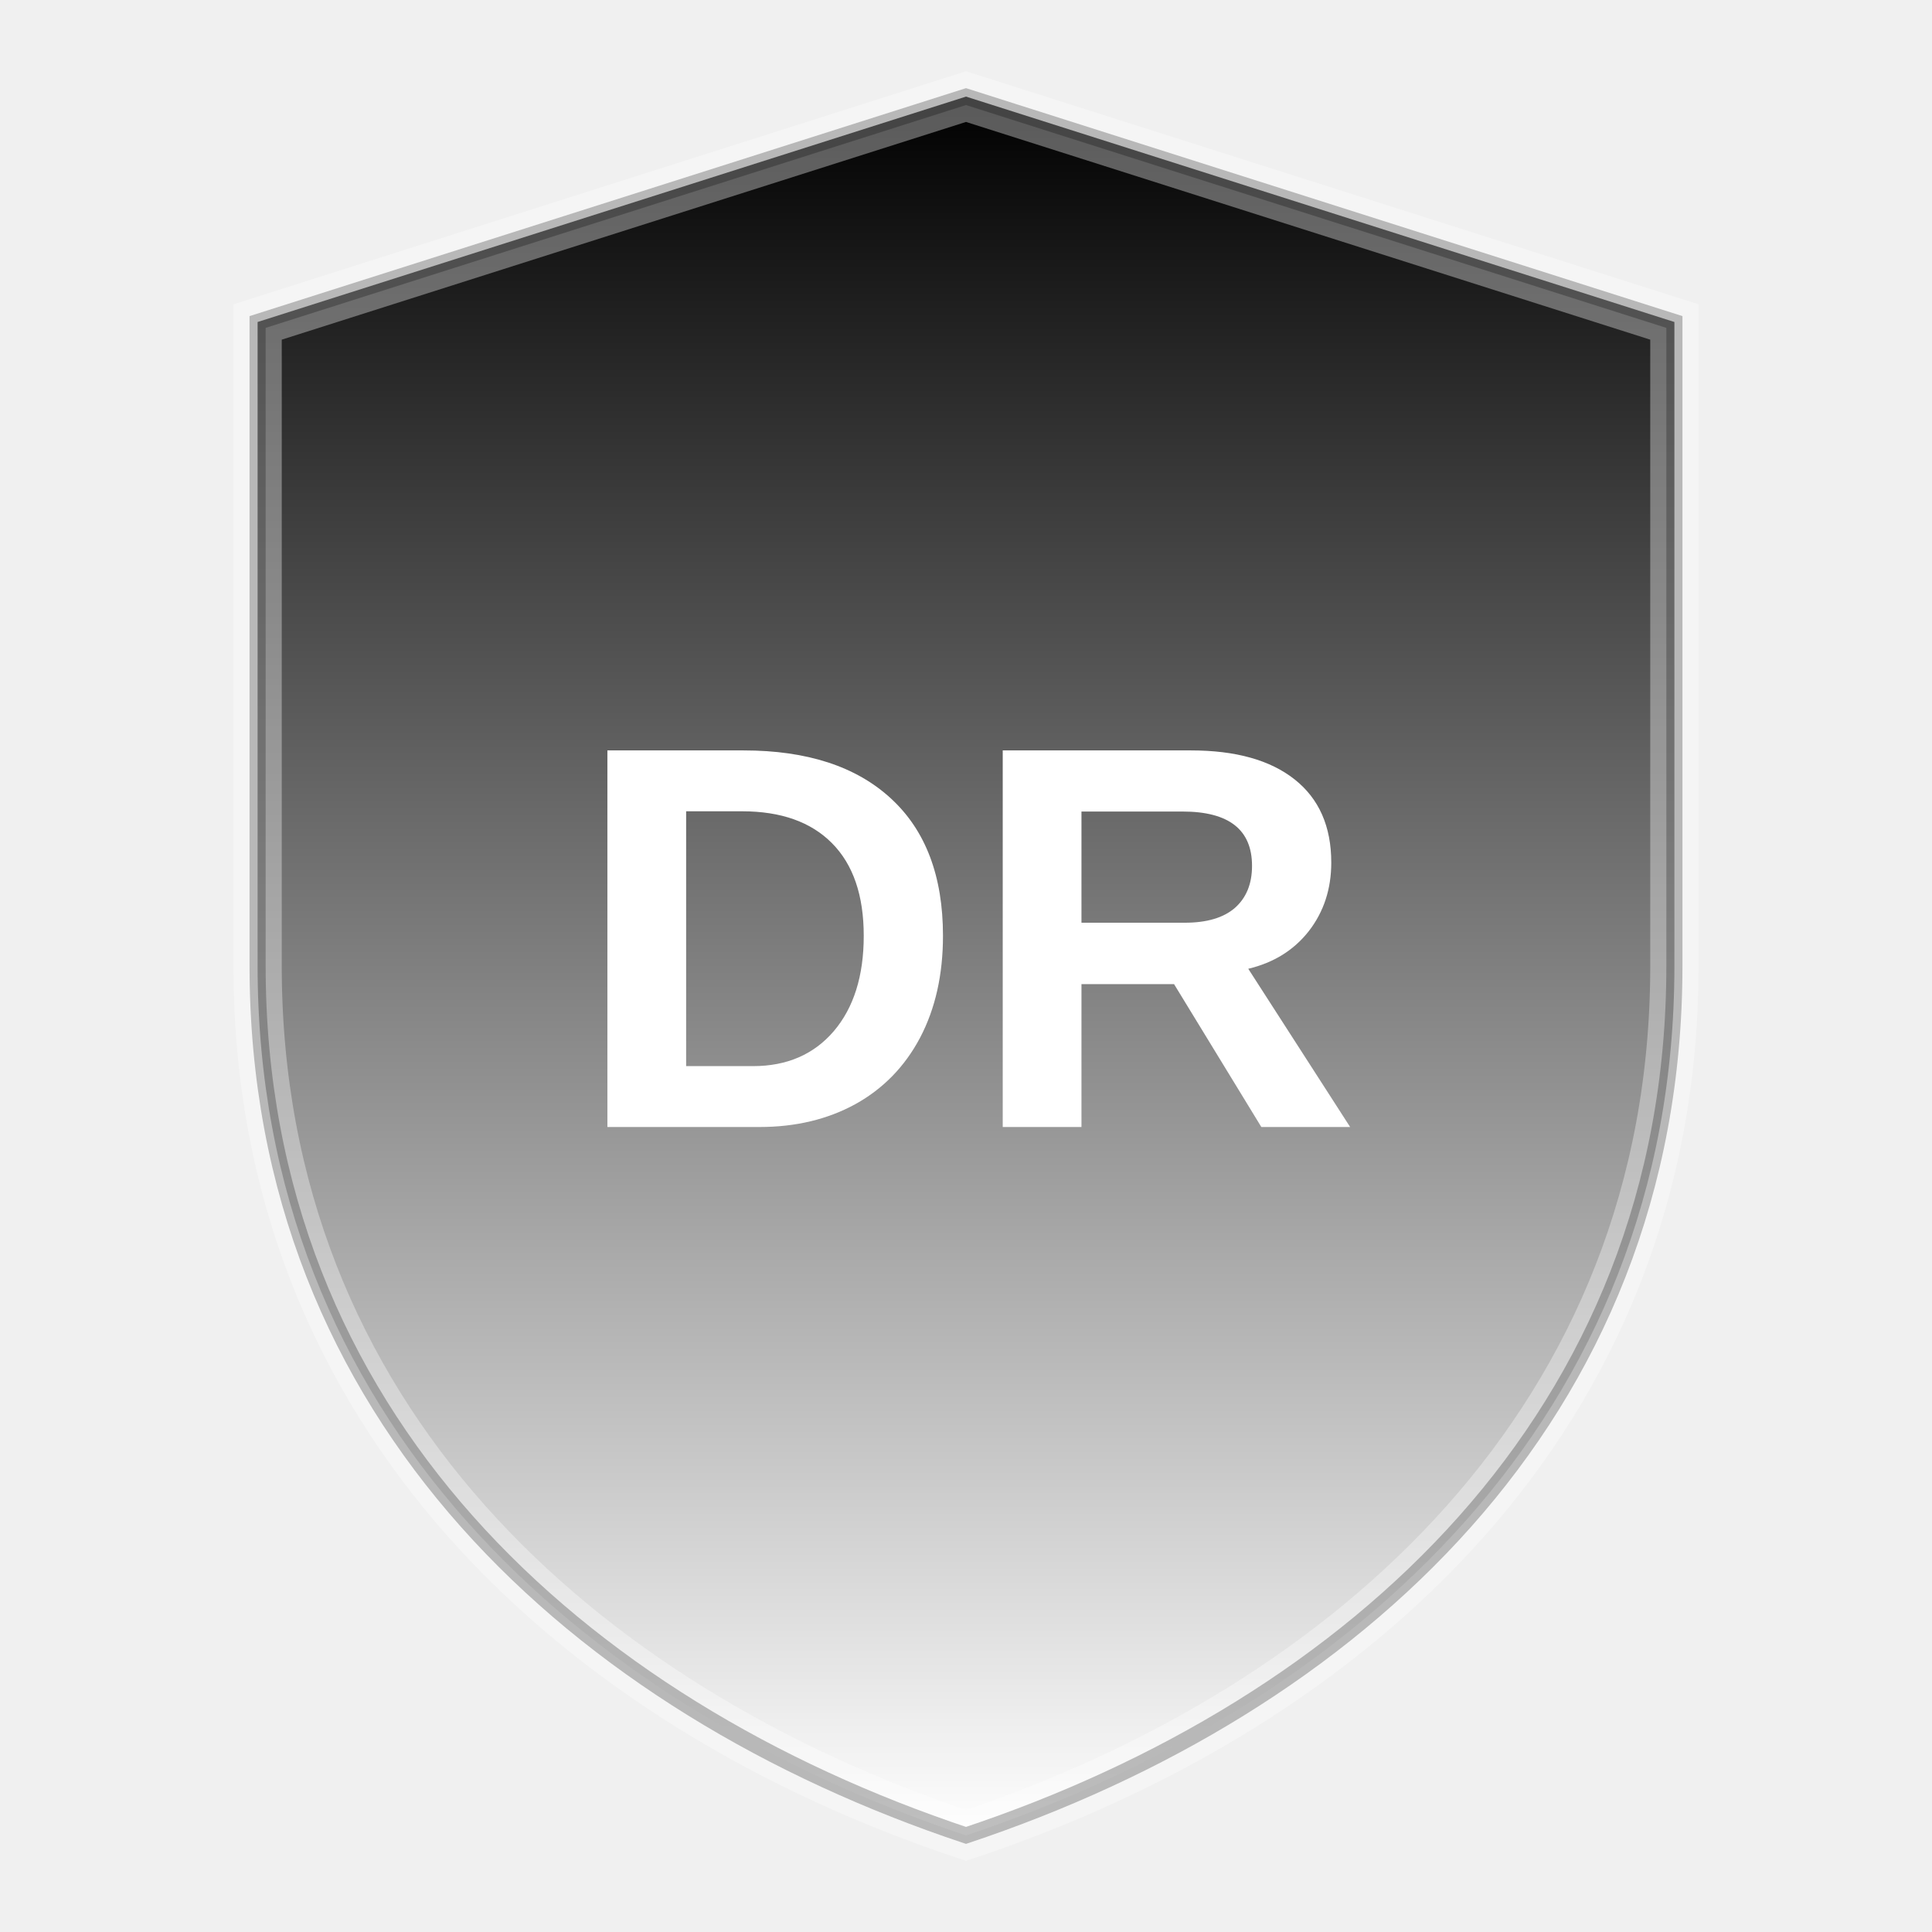
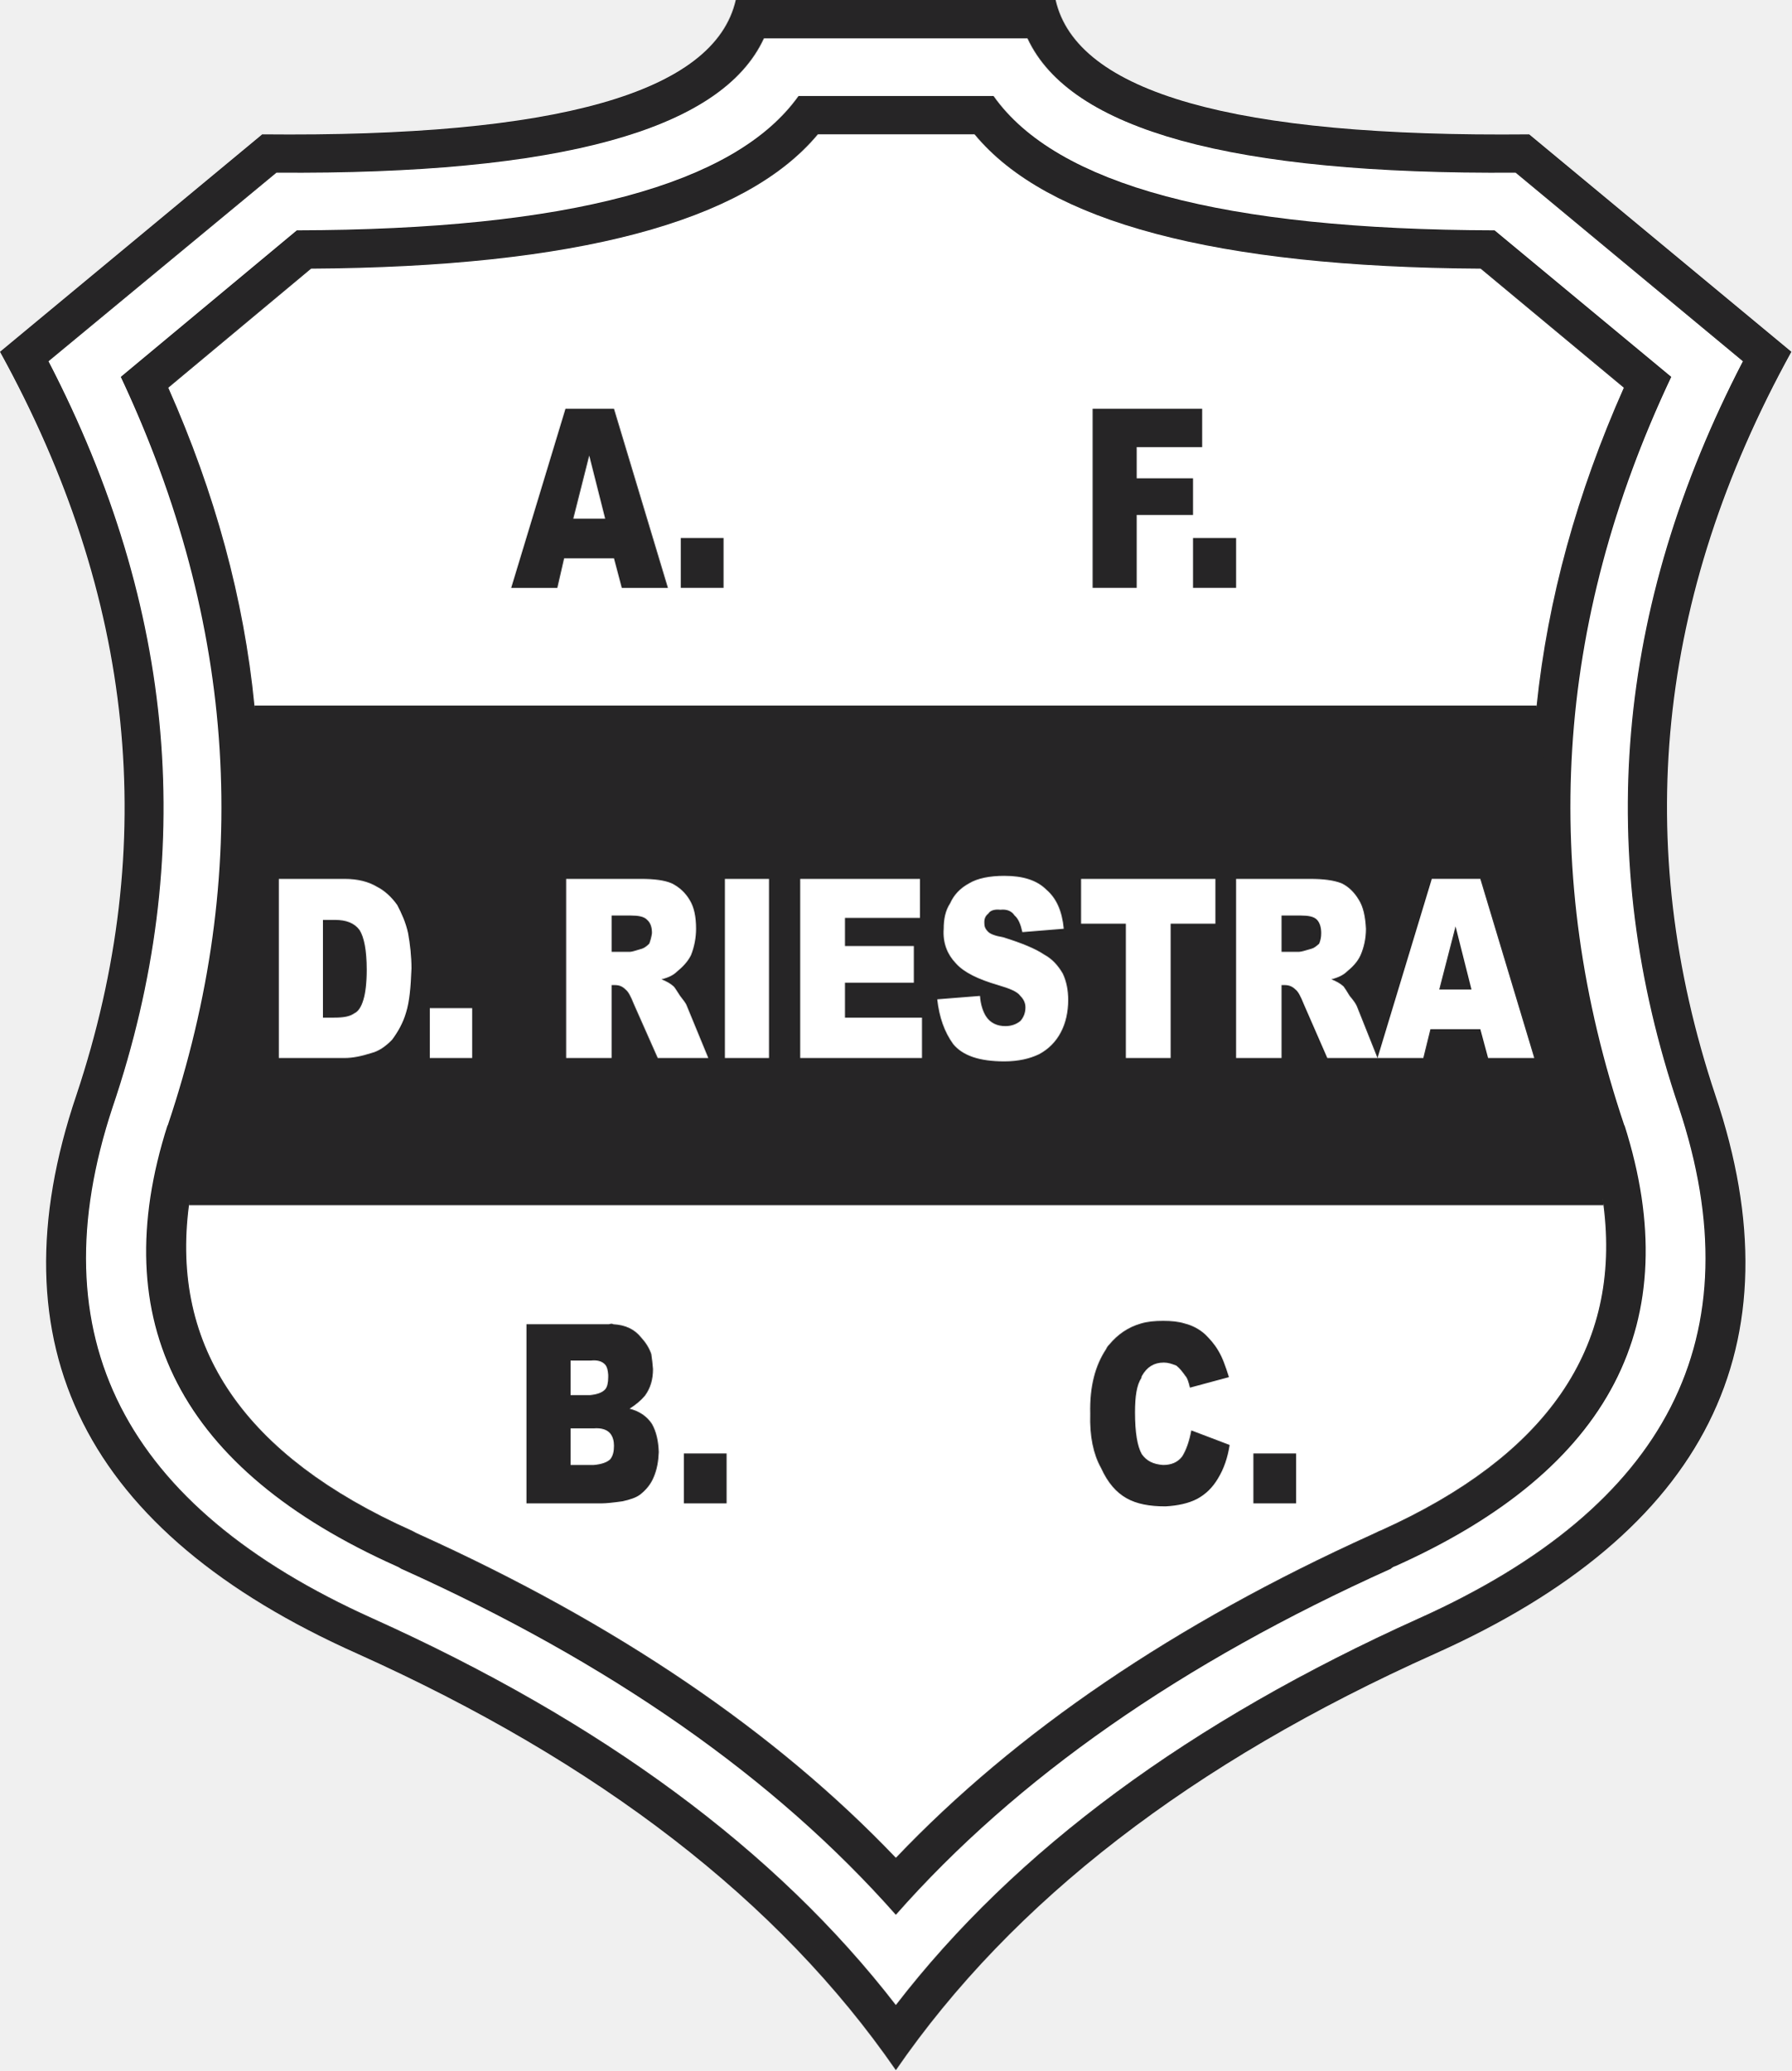
- <svg xmlns="http://www.w3.org/2000/svg" viewBox="0 0 120 120" width="120" height="120" role="img" aria-label="Deportivo Riestra">
-   <defs>
-     <linearGradient id="g" x1="0" y1="0" x2="0" y2="1">
-       <stop offset="0" stop-color="#000000" />
-       <stop offset="1" stop-color="#FFFFFF" />
-     </linearGradient>
-   </defs>
-   <path d="M60 6 L104 20 V60 C104 88 84 106 60 114 C36 106 16 88 16 60 V20 Z" fill="url(#g)" stroke="#ffffff" stroke-opacity="0.35" stroke-width="3" />
-   <path d="M60 6 L104 20 V60 C104 88 84 106 60 114 C36 106 16 88 16 60 V20 Z" fill="none" stroke="#000000" stroke-opacity="0.25" stroke-width="1" />
-   <text x="60" y="70" text-anchor="middle" font-family="Arial, Helvetica, sans-serif" font-size="34" font-weight="800" fill="#ffffff">DR</text>
+ <svg xmlns="http://www.w3.org/2000/svg" width="500" height="577.835" viewBox="0 0 38.551 44.552" version="1.1" id="svg862">
+   <defs id="defs866" />
+   <g fill-rule="evenodd" clip-rule="evenodd" id="g860" transform="translate(-90.67477,-30.75841)">
+     <g id="g1070" transform="matrix(0.238135,0,0,0.238135,86.9994,30.08354)">
+       <g id="g1583">
+         <path d="M 110.832,2.834 H 81.924 c -1.9,8.369 -16.186,12.416 -42.794,12.14 l -23.696,19.65 c 12.2,22.133 14.469,44.512 6.897,67.195 -7.664,22.654 0.797,39.484 25.382,50.459 21.888,9.84 38.135,22.377 48.68,37.645 10.515,-15.268 26.761,-27.805 48.742,-37.645 24.492,-10.975 32.953,-27.805 25.32,-50.459 -7.57,-22.683 -5.334,-45.062 6.867,-67.195 L 153.627,14.975 C 127.018,15.25 112.732,11.204 110.832,2.834 Z" fill="#262526" id="path848" />
+         <path d="m 84.469,6.299 h 23.818 c 3.832,8.277 18.516,12.323 44.113,12.139 l 20.539,17.044 c -11.527,22.256 -13.488,44.695 -5.795,67.411 6.898,20.723 -0.98,36.08 -23.48,46.197 -20.693,9.318 -36.48,20.938 -47.271,34.945 C 85.572,170.027 69.785,158.408 49.093,149.09 26.592,138.973 18.744,123.615 25.611,102.893 33.305,80.178 31.343,57.738 19.817,35.482 l 20.6,-17.044 c 25.567,0.184 40.25,-3.862 44.052,-12.139 z" fill="#ffffff" id="path850" />
+         <path d="M 105.223,11.51 H 87.595 C 81.863,19.541 66.781,23.588 42.257,23.649 l -15.91,13.243 c 10.484,22.317 11.925,44.849 4.23,67.686 v -0.062 c -5.702,17.812 1.165,31.115 20.661,39.852 0.153,0.062 0.276,0.123 0.46,0.246 18.883,8.492 33.751,18.883 44.694,31.268 10.914,-12.385 25.843,-22.775 44.726,-31.268 a 0.986,0.986 0 0 1 0.43,-0.246 c 19.465,-8.736 26.363,-22.039 20.691,-39.852 v 0.062 c -7.695,-22.837 -6.314,-45.369 4.23,-67.686 L 150.5,23.649 C 125.975,23.588 110.893,19.542 105.223,11.51 Z" fill="#262526" id="path852" />
+         <path d="m 89.343,14.974 h 14.163 c 6.529,7.909 21.795,11.986 45.736,12.139 l 12.938,10.76 c -4.23,9.533 -6.867,19.067 -7.879,28.723 -1.318,12.936 0.184,25.964 4.629,39.085 0,0.061 0,0.184 0.061,0.246 0.645,2.023 1.043,3.924 1.35,5.824 1.654,12.844 -5.09,22.652 -20.201,29.428 h -0.031 c -0.246,0.123 -0.49,0.246 -0.705,0.338 -17.811,8.062 -32.156,17.811 -43.009,29.213 C 85.513,159.328 71.166,149.58 53.356,141.517 a 6.857,6.857 0 0 1 -0.675,-0.338 c -15.174,-6.775 -21.856,-16.584 -20.17,-29.428 0.214,-1.9 0.613,-3.801 1.257,-5.824 0.061,-0.062 0.061,-0.186 0.123,-0.246 C 38.275,92.56 39.777,79.532 38.428,66.596 37.477,56.94 34.872,47.406 30.642,37.873 L 43.547,27.113 C 67.486,26.96 82.752,22.883 89.343,14.974 Z" fill="#ffffff" id="path854" />
+         <path d="M 154.301,66.597 H 38.425 c -0.708,17.525 -6.282,31.134 -5.917,45.155 H 160.34 C 159.515,98.692 156.398,81.71 154.301,66.597 Z M 118.158,46.058 v -2.82 h 5.916 v -3.464 h -9.9 v 16.185 h 3.984 v -6.59 h 5.09 V 46.058 Z M 70.919,39.774 H 66.535 L 61.63,55.96 h 4.17 l 0.613,-2.667 h 4.506 l 0.705,2.667 h 4.169 z m -0.797,9.932 h -2.881 l 1.441,-5.702 z m 10.699,6.253 v -4.506 h -3.863 v 4.506 z m 46.32,0 v -4.506 h -3.893 v 4.506 z m 5.425,78.232 h -3.863 v 4.506 h 3.863 z m -57.6,-0.123 c -0.031,-0.98 -0.215,-1.84 -0.613,-2.545 -0.459,-0.705 -1.165,-1.164 -2.023,-1.379 0.582,-0.369 1.042,-0.766 1.379,-1.166 0.521,-0.705 0.736,-1.502 0.736,-2.422 -0.035,-0.451 -0.086,-0.901 -0.153,-1.348 -0.184,-0.553 -0.521,-1.074 -0.92,-1.502 -0.582,-0.736 -1.41,-1.135 -2.514,-1.195 -0.092,-0.062 -0.215,-0.062 -0.398,0 h -7.45 v 16.186 h 6.867 c 0.307,0 0.951,-0.062 1.809,-0.184 0.705,-0.154 1.226,-0.338 1.563,-0.584 0.521,-0.398 0.981,-0.918 1.257,-1.594 0.306,-0.704 0.429,-1.47 0.46,-2.267 z m -4.844,-7.908 c 0.184,0.213 0.246,0.52 0.276,0.918 v 0.215 c 0,0.521 -0.092,0.889 -0.276,1.104 -0.276,0.307 -0.766,0.461 -1.379,0.521 h -1.747 v -3.127 h 1.839 c 0.582,-0.061 1.011,0.063 1.287,0.369 z m 0.797,7.326 c 0,0.521 -0.092,0.918 -0.337,1.225 -0.276,0.277 -0.797,0.461 -1.502,0.521 h -2.084 v -3.311 h 2.084 c 0.705,-0.061 1.226,0.123 1.502,0.461 0.246,0.307 0.337,0.706 0.337,1.104 z m 10.178,0.705 h -3.863 v 4.506 h 3.863 z m 41.415,-11.742 c -0.582,-0.184 -1.227,-0.244 -1.963,-0.244 -0.766,0 -1.41,0.061 -2.023,0.244 -1.164,0.338 -2.084,0.982 -2.85,1.902 -0.119,0.111 -0.213,0.246 -0.275,0.396 -0.982,1.473 -1.504,3.373 -1.441,5.855 -0.062,2.023 0.275,3.648 0.98,4.906 0.613,1.348 1.379,2.207 2.299,2.727 0.92,0.521 2.086,0.736 3.525,0.736 1.104,-0.061 2.084,-0.275 2.852,-0.674 0.736,-0.398 1.379,-0.982 1.9,-1.869 0.521,-0.859 0.859,-1.84 1.043,-3.006 l -3.465,-1.318 c -0.184,0.982 -0.459,1.779 -0.828,2.361 -0.398,0.521 -0.98,0.766 -1.717,0.766 -0.889,-0.061 -1.502,-0.367 -1.93,-0.98 -0.4,-0.705 -0.613,-1.961 -0.613,-3.77 0,-1.441 0.152,-2.484 0.582,-3.127 0,-0.062 0,-0.092 0.031,-0.154 0.459,-0.828 1.104,-1.227 1.992,-1.227 0.398,0 0.734,0.123 1.133,0.277 0.307,0.244 0.521,0.52 0.828,0.949 0.154,0.154 0.275,0.521 0.398,1.043 l 3.525,-0.951 c -0.307,-0.98 -0.582,-1.777 -0.98,-2.422 -0.338,-0.582 -0.766,-1.041 -1.164,-1.439 -0.523,-0.473 -1.155,-0.81 -1.839,-0.981 z" fill="#262526" id="path856" />
+         <path d="m 51.331,84.622 c -0.521,-0.736 -1.165,-1.318 -1.839,-1.655 -0.767,-0.46 -1.748,-0.705 -2.913,-0.705 h -5.947 v 16.186 h 5.947 c 0.705,0 1.502,-0.152 2.453,-0.459 0.613,-0.154 1.257,-0.584 1.839,-1.197 0.521,-0.705 0.981,-1.501 1.257,-2.452 0.307,-0.98 0.429,-2.299 0.49,-3.985 0,-1.104 -0.123,-2.176 -0.306,-3.188 -0.215,-0.981 -0.583,-1.779 -0.981,-2.545 z m -6.713,1.348 h 1.104 c 0.981,0 1.747,0.276 2.207,0.92 0.398,0.644 0.644,1.778 0.644,3.587 0,1.227 -0.123,2.146 -0.307,2.729 -0.184,0.613 -0.459,1.042 -0.797,1.195 -0.429,0.306 -0.981,0.398 -1.87,0.398 h -0.98 V 85.97 Z M 76.13,82.66 c -0.644,-0.276 -1.563,-0.398 -2.759,-0.398 h -6.774 v 16.186 h 4.107 v -6.591 h 0.276 c 0.429,0 0.705,0.123 0.98,0.398 0.245,0.184 0.46,0.583 0.767,1.349 l 2.146,4.843 h 4.568 l -1.931,-4.69 c -0.092,-0.276 -0.337,-0.551 -0.613,-0.919 -0.307,-0.46 -0.46,-0.736 -0.582,-0.858 -0.307,-0.275 -0.645,-0.46 -1.104,-0.644 0.644,-0.153 1.104,-0.398 1.379,-0.675 0.521,-0.429 0.981,-0.889 1.288,-1.502 a 6.51,6.51 0 0 0 0.46,-2.391 c 0,-1.104 -0.184,-1.962 -0.583,-2.606 A 3.82,3.82 0 0 0 76.13,82.66 Z m -2.207,3.31 c 0.307,0.276 0.429,0.675 0.429,1.196 a 4.336,4.336 0 0 1 -0.245,0.951 c -0.214,0.215 -0.46,0.398 -0.674,0.459 -0.521,0.153 -0.889,0.276 -1.042,0.276 h -1.686 v -3.28 h 1.717 c 0.704,0 1.225,0.092 1.501,0.398 z m -15.818,7.971 h -3.831 v 4.506 h 3.831 z m 33.69,-5.609 V 85.787 H 98.57 V 82.262 H 87.749 v 16.185 h 11.005 v -3.648 h -6.959 v -3.157 h 6.223 v -3.31 z m -6.866,-6.07 h -3.986 v 16.185 h 3.986 z m 28.202,4.046 h 4.047 v 12.139 h 4.047 V 86.308 h 4.045 v -4.046 h -12.139 z m -3.127,-3.065 c -0.857,-0.858 -2.115,-1.257 -3.801,-1.257 -1.318,0 -2.422,0.215 -3.188,0.675 -0.797,0.429 -1.381,1.042 -1.717,1.809 -0.43,0.644 -0.582,1.441 -0.582,2.299 -0.094,1.287 0.336,2.33 1.102,3.126 0.736,0.828 2.023,1.441 3.803,1.962 1.041,0.307 1.746,0.583 2.023,0.981 0.307,0.307 0.459,0.644 0.459,1.042 0,0.46 -0.152,0.89 -0.459,1.227 -0.338,0.276 -0.797,0.46 -1.35,0.46 -0.736,0 -1.379,-0.276 -1.777,-0.92 -0.277,-0.46 -0.461,-1.042 -0.521,-1.809 l -3.863,0.307 c 0.184,1.625 0.645,2.942 1.441,4.045 0.857,1.043 2.361,1.564 4.629,1.564 1.256,0 2.299,-0.246 3.127,-0.645 a 4.66,4.66 0 0 0 1.961,-1.961 c 0.461,-0.859 0.676,-1.87 0.676,-2.943 0,-0.889 -0.154,-1.687 -0.49,-2.392 -0.43,-0.735 -0.951,-1.318 -1.688,-1.716 -0.766,-0.521 -2.023,-1.042 -3.709,-1.564 -0.736,-0.122 -1.195,-0.306 -1.379,-0.521 -0.184,-0.184 -0.307,-0.398 -0.307,-0.705 -0.031,-0.398 0.061,-0.675 0.367,-0.92 0.154,-0.275 0.582,-0.398 1.074,-0.337 0.551,-0.061 1.012,0.092 1.287,0.521 0.336,0.276 0.551,0.797 0.705,1.502 l 3.74,-0.306 c -0.153,-1.624 -0.674,-2.758 -1.563,-3.524 z m 28.234,0.919 c -0.4,-0.674 -0.92,-1.195 -1.564,-1.502 -0.705,-0.276 -1.625,-0.398 -2.852,-0.398 h -6.682 v 16.186 h 4.107 v -6.591 h 0.275 c 0.398,0 0.705,0.123 0.982,0.398 0.244,0.184 0.459,0.583 0.766,1.349 l 2.115,4.843 h 4.537 l -1.871,-4.69 c -0.123,-0.276 -0.336,-0.551 -0.643,-0.919 -0.277,-0.46 -0.461,-0.736 -0.553,-0.858 -0.307,-0.275 -0.643,-0.46 -1.104,-0.644 0.613,-0.153 1.104,-0.398 1.379,-0.675 0.521,-0.429 0.982,-0.889 1.258,-1.502 0.307,-0.705 0.49,-1.502 0.49,-2.391 -0.058,-1.104 -0.241,-1.962 -0.64,-2.606 z m -3.404,3.004 c 0,0.368 -0.061,0.644 -0.184,0.951 -0.244,0.215 -0.459,0.398 -0.705,0.459 -0.521,0.153 -0.92,0.276 -1.104,0.276 h -1.594 v -3.28 h 1.717 c 0.705,0 1.227,0.092 1.502,0.398 0.245,0.277 0.368,0.675 0.368,1.196 z m 9.228,11.281 0.643,-2.605 h 4.508 l 0.703,2.605 h 4.17 l -4.873,-16.186 h -4.385 l -4.904,16.186 z m 2.913,-11.894 1.439,5.702 h -2.912 z" fill="#ffffff" id="path858" />
+       </g>
+     </g>
+   </g>
</svg>
